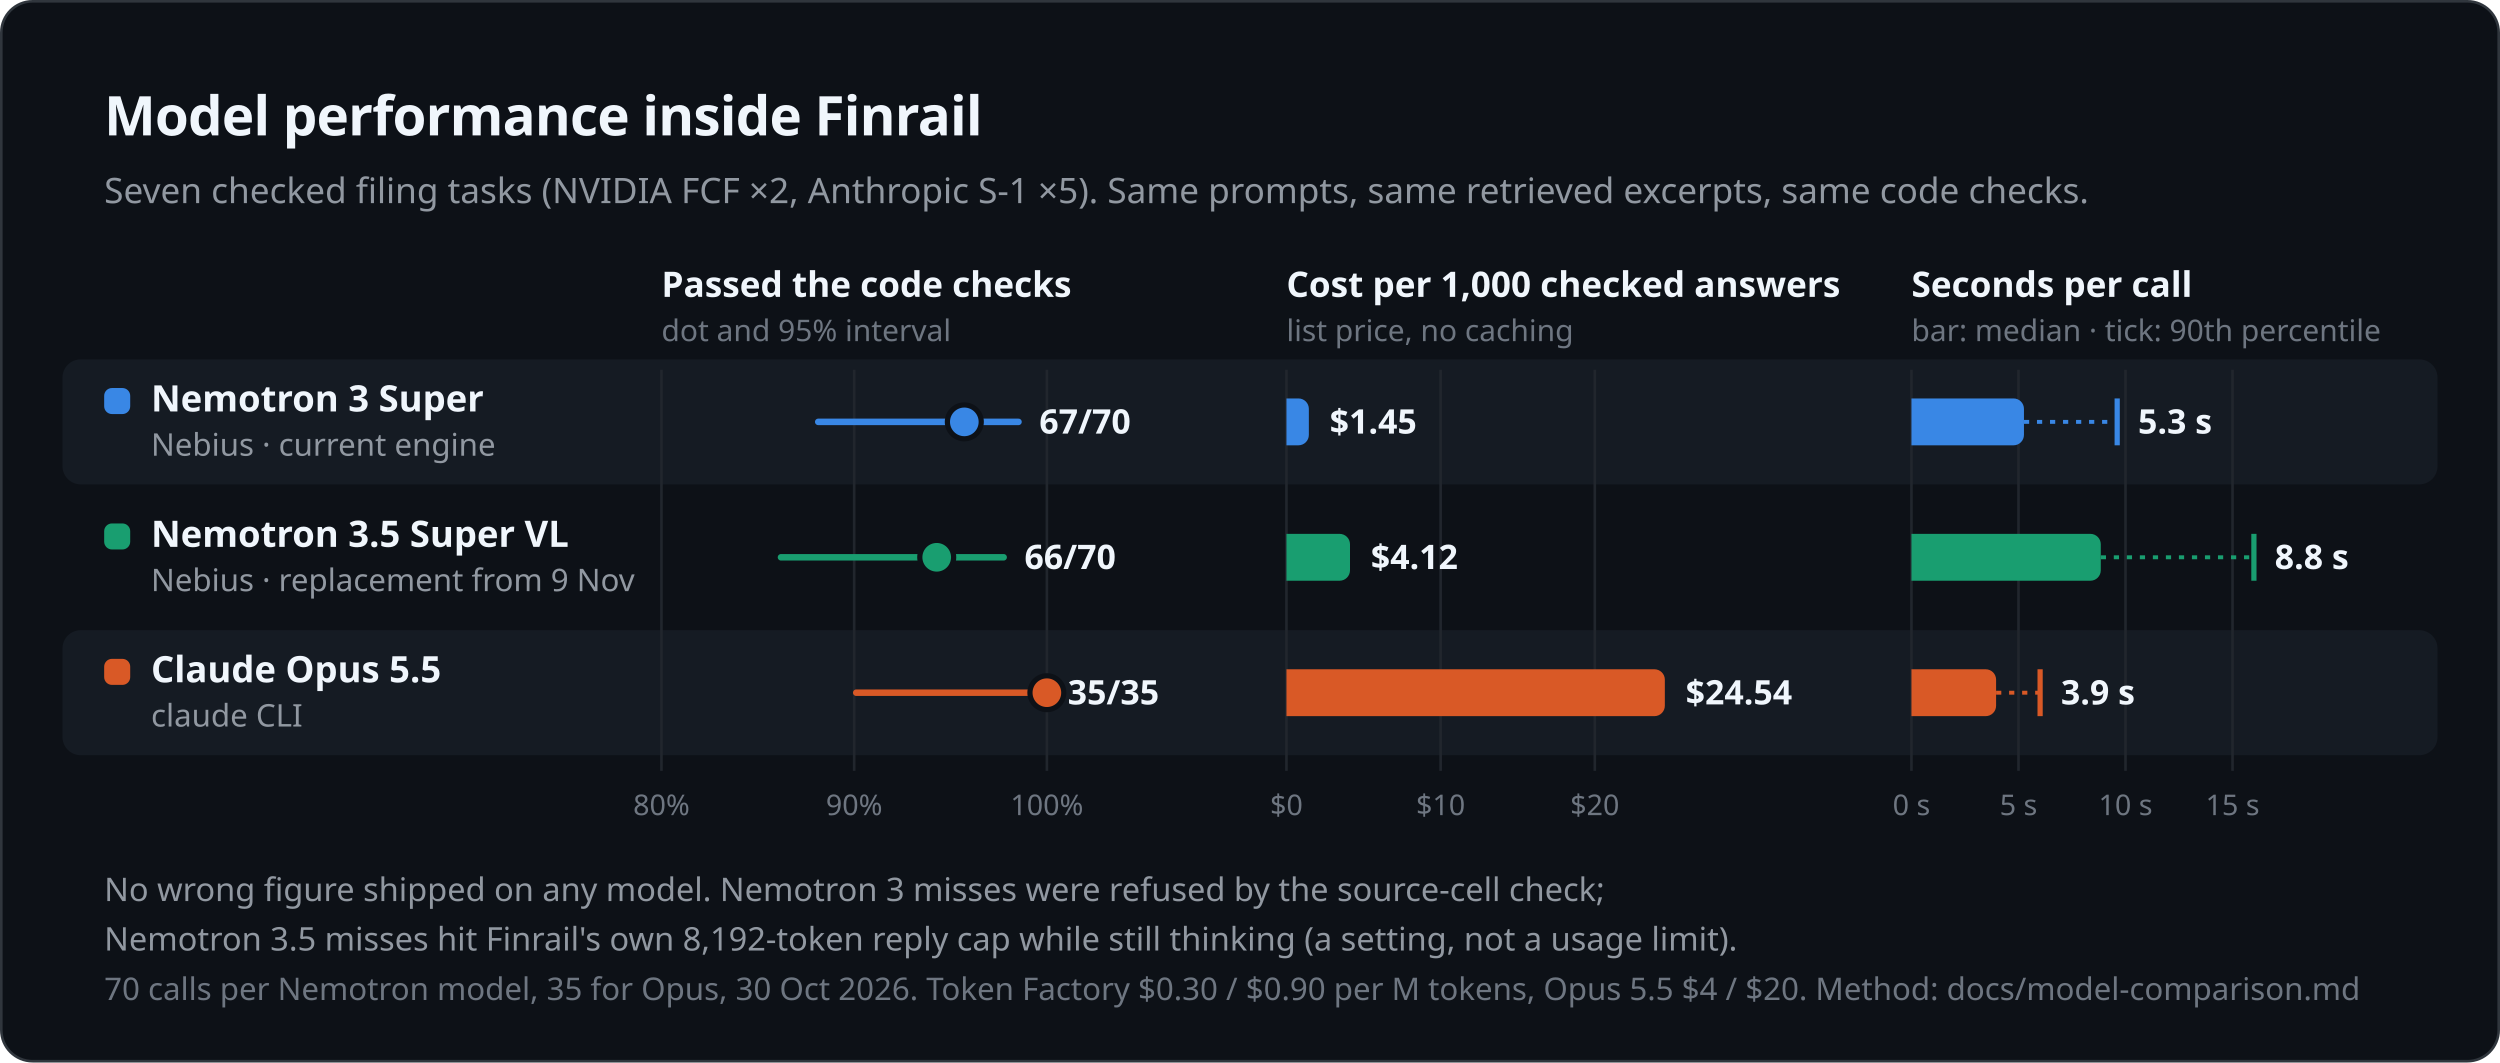
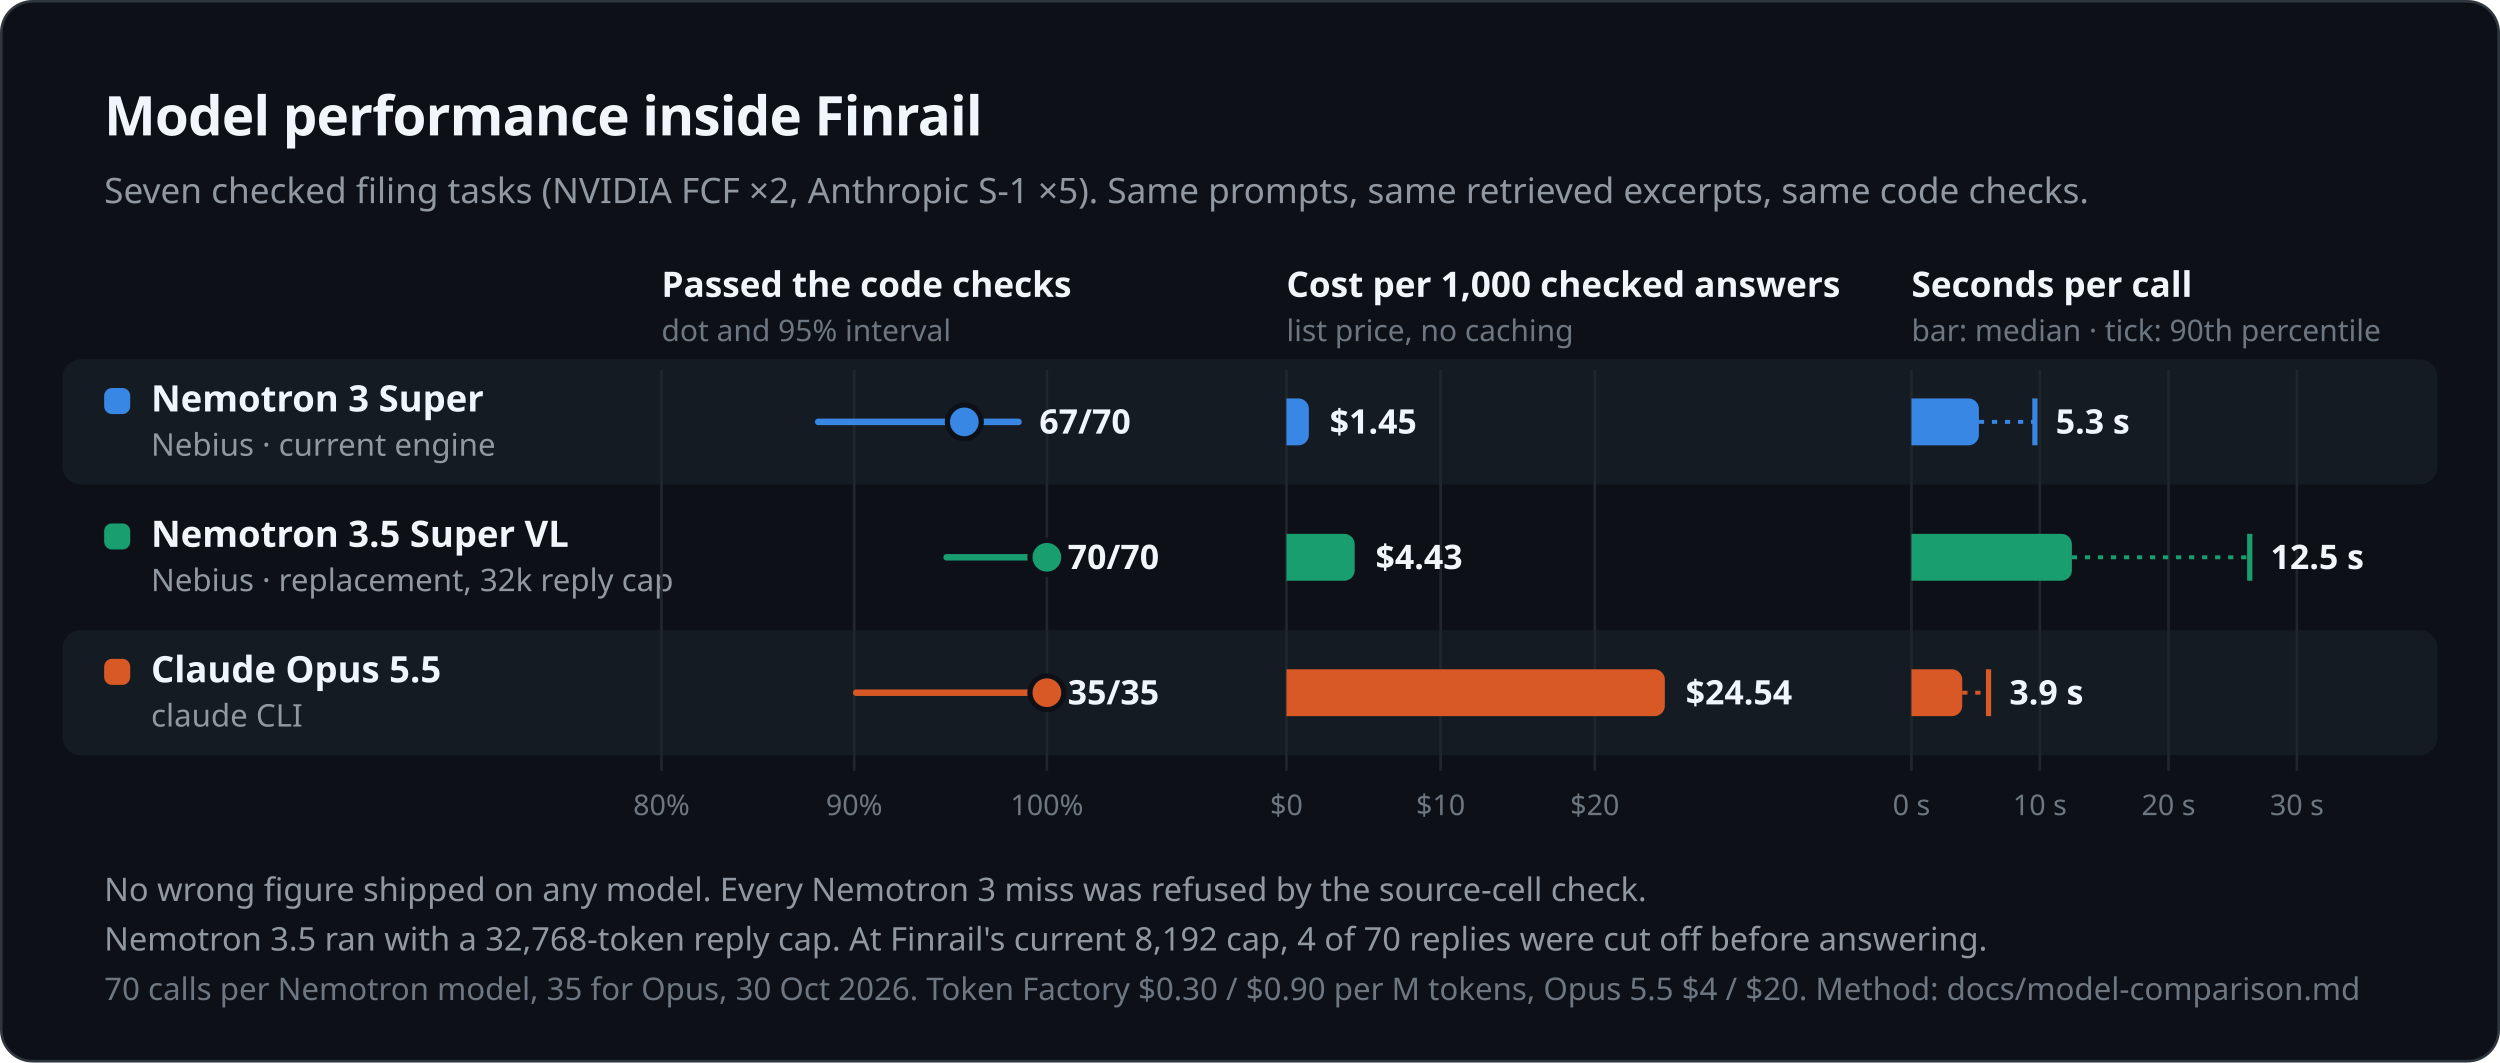
<svg xmlns="http://www.w3.org/2000/svg" width="960" height="408" viewBox="0 0 960 408" font-family="-apple-system, BlinkMacSystemFont, 'Segoe UI', 'Noto Sans', Helvetica, Arial, sans-serif" role="img" aria-labelledby="t d">
  <rect x="0.5" y="0.5" width="959" height="407" rx="12" fill="#0d1117" stroke="#30363d" />
  <text x="40" y="52" font-size="21" font-weight="650" fill="#f0f6fc" letter-spacing="-0.3">Model performance inside Finrail</text>
  <text x="40" y="78" font-size="13.5" fill="#9198a1">Seven checked filing tasks (NVIDIA FCF ×2, Anthropic S-1 ×5). Same prompts, same retrieved excerpts, same code checks.</text>
  <rect x="24" y="138.0" width="912" height="48" rx="7" fill="#151b23" />
  <rect x="40" y="149" width="10" height="10" rx="3" fill="#3987e5" />
  <text x="58" y="158" font-size="14" font-weight="600" fill="#f0f6fc">Nemotron 3 Super</text>
  <text x="58" y="175" font-size="12" fill="#9198a1">Nebius · current engine</text>
  <rect x="40" y="201" width="10" height="10" rx="3" fill="#199e70" />
  <text x="58" y="210" font-size="14" font-weight="600" fill="#f0f6fc">Nemotron 3.5 Super VL</text>
-   <text x="58" y="227" font-size="12" fill="#9198a1">Nebius · replacement from 9 Nov</text>
+   <text x="58" y="227" font-size="12" fill="#9198a1">Nebius · replacement, 32k reply cap</text>
  <rect x="24" y="242.0" width="912" height="48" rx="7" fill="#151b23" />
  <rect x="40" y="253" width="10" height="10" rx="3" fill="#d95926" />
  <text x="58" y="262" font-size="14" font-weight="600" fill="#f0f6fc">Claude Opus 5.5</text>
  <text x="58" y="279" font-size="12" fill="#9198a1">claude CLI</text>
  <text x="254" y="114" font-size="13.5" font-weight="650" fill="#f0f6fc">Passed the code checks</text>
  <text x="254" y="131" font-size="11.5" fill="#6e7681">dot and 95% interval</text>
  <line x1="254.0" x2="254.0" y1="142" y2="296" stroke="#21262d" />
  <text x="254.0" y="313" font-size="11" fill="#6e7681" text-anchor="middle">80%</text>
  <line x1="328.0" x2="328.0" y1="142" y2="296" stroke="#21262d" />
  <text x="328.0" y="313" font-size="11" fill="#6e7681" text-anchor="middle">90%</text>
  <line x1="402.0" x2="402.0" y1="142" y2="296" stroke="#21262d" />
  <text x="402.0" y="313" font-size="11" fill="#6e7681" text-anchor="middle">100%</text>
  <line x1="314.2" x2="391.1" y1="162" y2="162" stroke="#3987e5" stroke-width="2.5" stroke-linecap="round" />
  <circle cx="370.3" cy="162" r="6.5" fill="#3987e5" stroke="#0d1117" stroke-width="2" />
  <text x="399.1" y="166.5" font-size="13" font-weight="650" fill="#f0f6fc">67/70</text>
-   <line x1="299.9" x2="385.4" y1="214" y2="214" stroke="#199e70" stroke-width="2.5" stroke-linecap="round" />
-   <circle cx="359.7" cy="214" r="6.5" fill="#199e70" stroke="#0d1117" stroke-width="2" />
-   <text x="393.4" y="218.5" font-size="13" font-weight="650" fill="#f0f6fc">66/70</text>
+   <line x1="363.5" x2="402.0" y1="214" y2="214" stroke="#199e70" stroke-width="2.5" stroke-linecap="round" />
+   <circle cx="402.0" cy="214" r="6.5" fill="#199e70" stroke="#0d1117" stroke-width="2" />
+   <text x="410.0" y="218.5" font-size="13" font-weight="650" fill="#f0f6fc">70/70</text>
  <line x1="328.8" x2="402.0" y1="266" y2="266" stroke="#d95926" stroke-width="2.5" stroke-linecap="round" />
  <circle cx="402.0" cy="266" r="6.5" fill="#d95926" stroke="#0d1117" stroke-width="2" />
  <text x="410.0" y="270.5" font-size="13" font-weight="650" fill="#f0f6fc">35/35</text>
  <text x="494" y="114" font-size="13.5" font-weight="650" fill="#f0f6fc">Cost per 1,000 checked answers</text>
  <text x="494" y="131" font-size="11.5" fill="#6e7681">list price, no caching</text>
  <line x1="494.0" x2="494.0" y1="142" y2="296" stroke="#21262d" />
  <text x="494.0" y="313" font-size="11" fill="#6e7681" text-anchor="middle">$0</text>
  <line x1="553.2" x2="553.2" y1="142" y2="296" stroke="#21262d" />
  <text x="553.2" y="313" font-size="11" fill="#6e7681" text-anchor="middle">$10</text>
  <line x1="612.4" x2="612.4" y1="142" y2="296" stroke="#21262d" />
  <text x="612.4" y="313" font-size="11" fill="#6e7681" text-anchor="middle">$20</text>
  <path d="M494,153 h4.6 a4,4 0 0 1 4,4 v10 a4,4 0 0 1 -4,4 h-4.6 z" fill="#3987e5" />
  <text x="510.6" y="166.5" font-size="13" font-weight="650" fill="#f0f6fc">$1.45</text>
-   <path d="M494,205 h20.4 a4,4 0 0 1 4,4 v10 a4,4 0 0 1 -4,4 h-20.4 z" fill="#199e70" />
-   <text x="526.4" y="218.5" font-size="13" font-weight="650" fill="#f0f6fc">$4.12</text>
+   <path d="M494,205 h22.2 a4,4 0 0 1 4,4 v10 a4,4 0 0 1 -4,4 h-22.2 z" fill="#199e70" />
+   <text x="528.2" y="218.5" font-size="13" font-weight="650" fill="#f0f6fc">$4.43</text>
  <path d="M494,257 h141.3 a4,4 0 0 1 4,4 v10 a4,4 0 0 1 -4,4 h-141.3 z" fill="#d95926" />
  <text x="647.3" y="270.5" font-size="13" font-weight="650" fill="#f0f6fc">$24.54</text>
  <text x="734" y="114" font-size="13.5" font-weight="650" fill="#f0f6fc">Seconds per call</text>
  <text x="734" y="131" font-size="11.5" fill="#6e7681">bar: median · tick: 90th percentile</text>
  <line x1="734.0" x2="734.0" y1="142" y2="296" stroke="#21262d" />
  <text x="734.0" y="313" font-size="11" fill="#6e7681" text-anchor="middle">0 s</text>
-   <line x1="775.1" x2="775.1" y1="142" y2="296" stroke="#21262d" />
-   <text x="775.1" y="313" font-size="11" fill="#6e7681" text-anchor="middle">5 s</text>
-   <line x1="816.2" x2="816.2" y1="142" y2="296" stroke="#21262d" />
-   <text x="816.2" y="313" font-size="11" fill="#6e7681" text-anchor="middle">10 s</text>
-   <line x1="857.3" x2="857.3" y1="142" y2="296" stroke="#21262d" />
-   <text x="857.3" y="313" font-size="11" fill="#6e7681" text-anchor="middle">15 s</text>
-   <path d="M734,153 h39.2 a4,4 0 0 1 4,4 v10 a4,4 0 0 1 -4,4 h-39.2 z" fill="#3987e5" />
-   <line x1="813.0" x2="813.0" y1="153" y2="171" stroke="#3987e5" stroke-width="2" />
-   <line x1="777.2" x2="813.0" y1="162" y2="162" stroke="#3987e5" stroke-width="1.5" stroke-dasharray="2 3" />
-   <text x="821.0" y="166.5" font-size="13" font-weight="650" fill="#f0f6fc">5.3 s</text>
-   <path d="M734,205 h68.7 a4,4 0 0 1 4,4 v10 a4,4 0 0 1 -4,4 h-68.7 z" fill="#199e70" />
-   <line x1="865.5" x2="865.5" y1="205" y2="223" stroke="#199e70" stroke-width="2" />
-   <line x1="806.7" x2="865.5" y1="214" y2="214" stroke="#199e70" stroke-width="1.5" stroke-dasharray="2 3" />
-   <text x="873.5" y="218.5" font-size="13" font-weight="650" fill="#f0f6fc">8.8 s</text>
-   <path d="M734,257 h28.5 a4,4 0 0 1 4,4 v10 a4,4 0 0 1 -4,4 h-28.5 z" fill="#d95926" />
-   <line x1="783.4" x2="783.4" y1="257" y2="275" stroke="#d95926" stroke-width="2" />
-   <line x1="766.5" x2="783.4" y1="266" y2="266" stroke="#d95926" stroke-width="1.5" stroke-dasharray="2 3" />
-   <text x="791.4" y="270.5" font-size="13" font-weight="650" fill="#f0f6fc">3.9 s</text>
-   <text x="40" y="346" font-size="12.5" fill="#9198a1">No wrong figure shipped on any model. Nemotron 3 misses were refused by the source-cell check;</text>
-   <text x="40" y="365" font-size="12.5" fill="#9198a1">Nemotron 3.5 misses hit Finrail's own 8,192-token reply cap while still thinking (a setting, not a usage limit).</text>
+   <line x1="783.3" x2="783.3" y1="142" y2="296" stroke="#21262d" />
+   <text x="783.3" y="313" font-size="11" fill="#6e7681" text-anchor="middle">10 s</text>
+   <line x1="832.7" x2="832.7" y1="142" y2="296" stroke="#21262d" />
+   <text x="832.7" y="313" font-size="11" fill="#6e7681" text-anchor="middle">20 s</text>
+   <line x1="882.0" x2="882.0" y1="142" y2="296" stroke="#21262d" />
+   <text x="882.0" y="313" font-size="11" fill="#6e7681" text-anchor="middle">30 s</text>
+   <path d="M734,153 h21.9 a4,4 0 0 1 4,4 v10 a4,4 0 0 1 -4,4 h-21.9 z" fill="#3987e5" />
+   <line x1="781.4" x2="781.4" y1="153" y2="171" stroke="#3987e5" stroke-width="2" />
+   <line x1="759.9" x2="781.4" y1="162" y2="162" stroke="#3987e5" stroke-width="1.5" stroke-dasharray="2 3" />
+   <text x="789.4" y="166.5" font-size="13" font-weight="650" fill="#f0f6fc">5.3 s</text>
+   <path d="M734,205 h57.6 a4,4 0 0 1 4,4 v10 a4,4 0 0 1 -4,4 h-57.6 z" fill="#199e70" />
+   <line x1="863.9" x2="863.9" y1="205" y2="223" stroke="#199e70" stroke-width="2" />
+   <line x1="795.6" x2="863.9" y1="214" y2="214" stroke="#199e70" stroke-width="1.5" stroke-dasharray="2 3" />
+   <text x="871.9" y="218.5" font-size="13" font-weight="650" fill="#f0f6fc">12.5 s</text>
+   <path d="M734,257 h15.5 a4,4 0 0 1 4,4 v10 a4,4 0 0 1 -4,4 h-15.5 z" fill="#d95926" />
+   <line x1="763.6" x2="763.6" y1="257" y2="275" stroke="#d95926" stroke-width="2" />
+   <line x1="753.5" x2="763.6" y1="266" y2="266" stroke="#d95926" stroke-width="1.5" stroke-dasharray="2 3" />
+   <text x="771.6" y="270.5" font-size="13" font-weight="650" fill="#f0f6fc">3.9 s</text>
+   <text x="40" y="346" font-size="12.5" fill="#9198a1">No wrong figure shipped on any model. Every Nemotron 3 miss was refused by the source-cell check.</text>
+   <text x="40" y="365" font-size="12.5" fill="#9198a1">Nemotron 3.5 ran with a 32,768-token reply cap. At Finrail's current 8,192 cap, 4 of 70 replies were cut off before answering.</text>
  <text x="40" y="384" font-size="12" fill="#6e7681">70 calls per Nemotron model, 35 for Opus, 30 Oct 2026. Token Factory $0.30 / $0.90 per M tokens, Opus 5.5 $4 / $20. Method: docs/model-comparison.md</text>
</svg>
